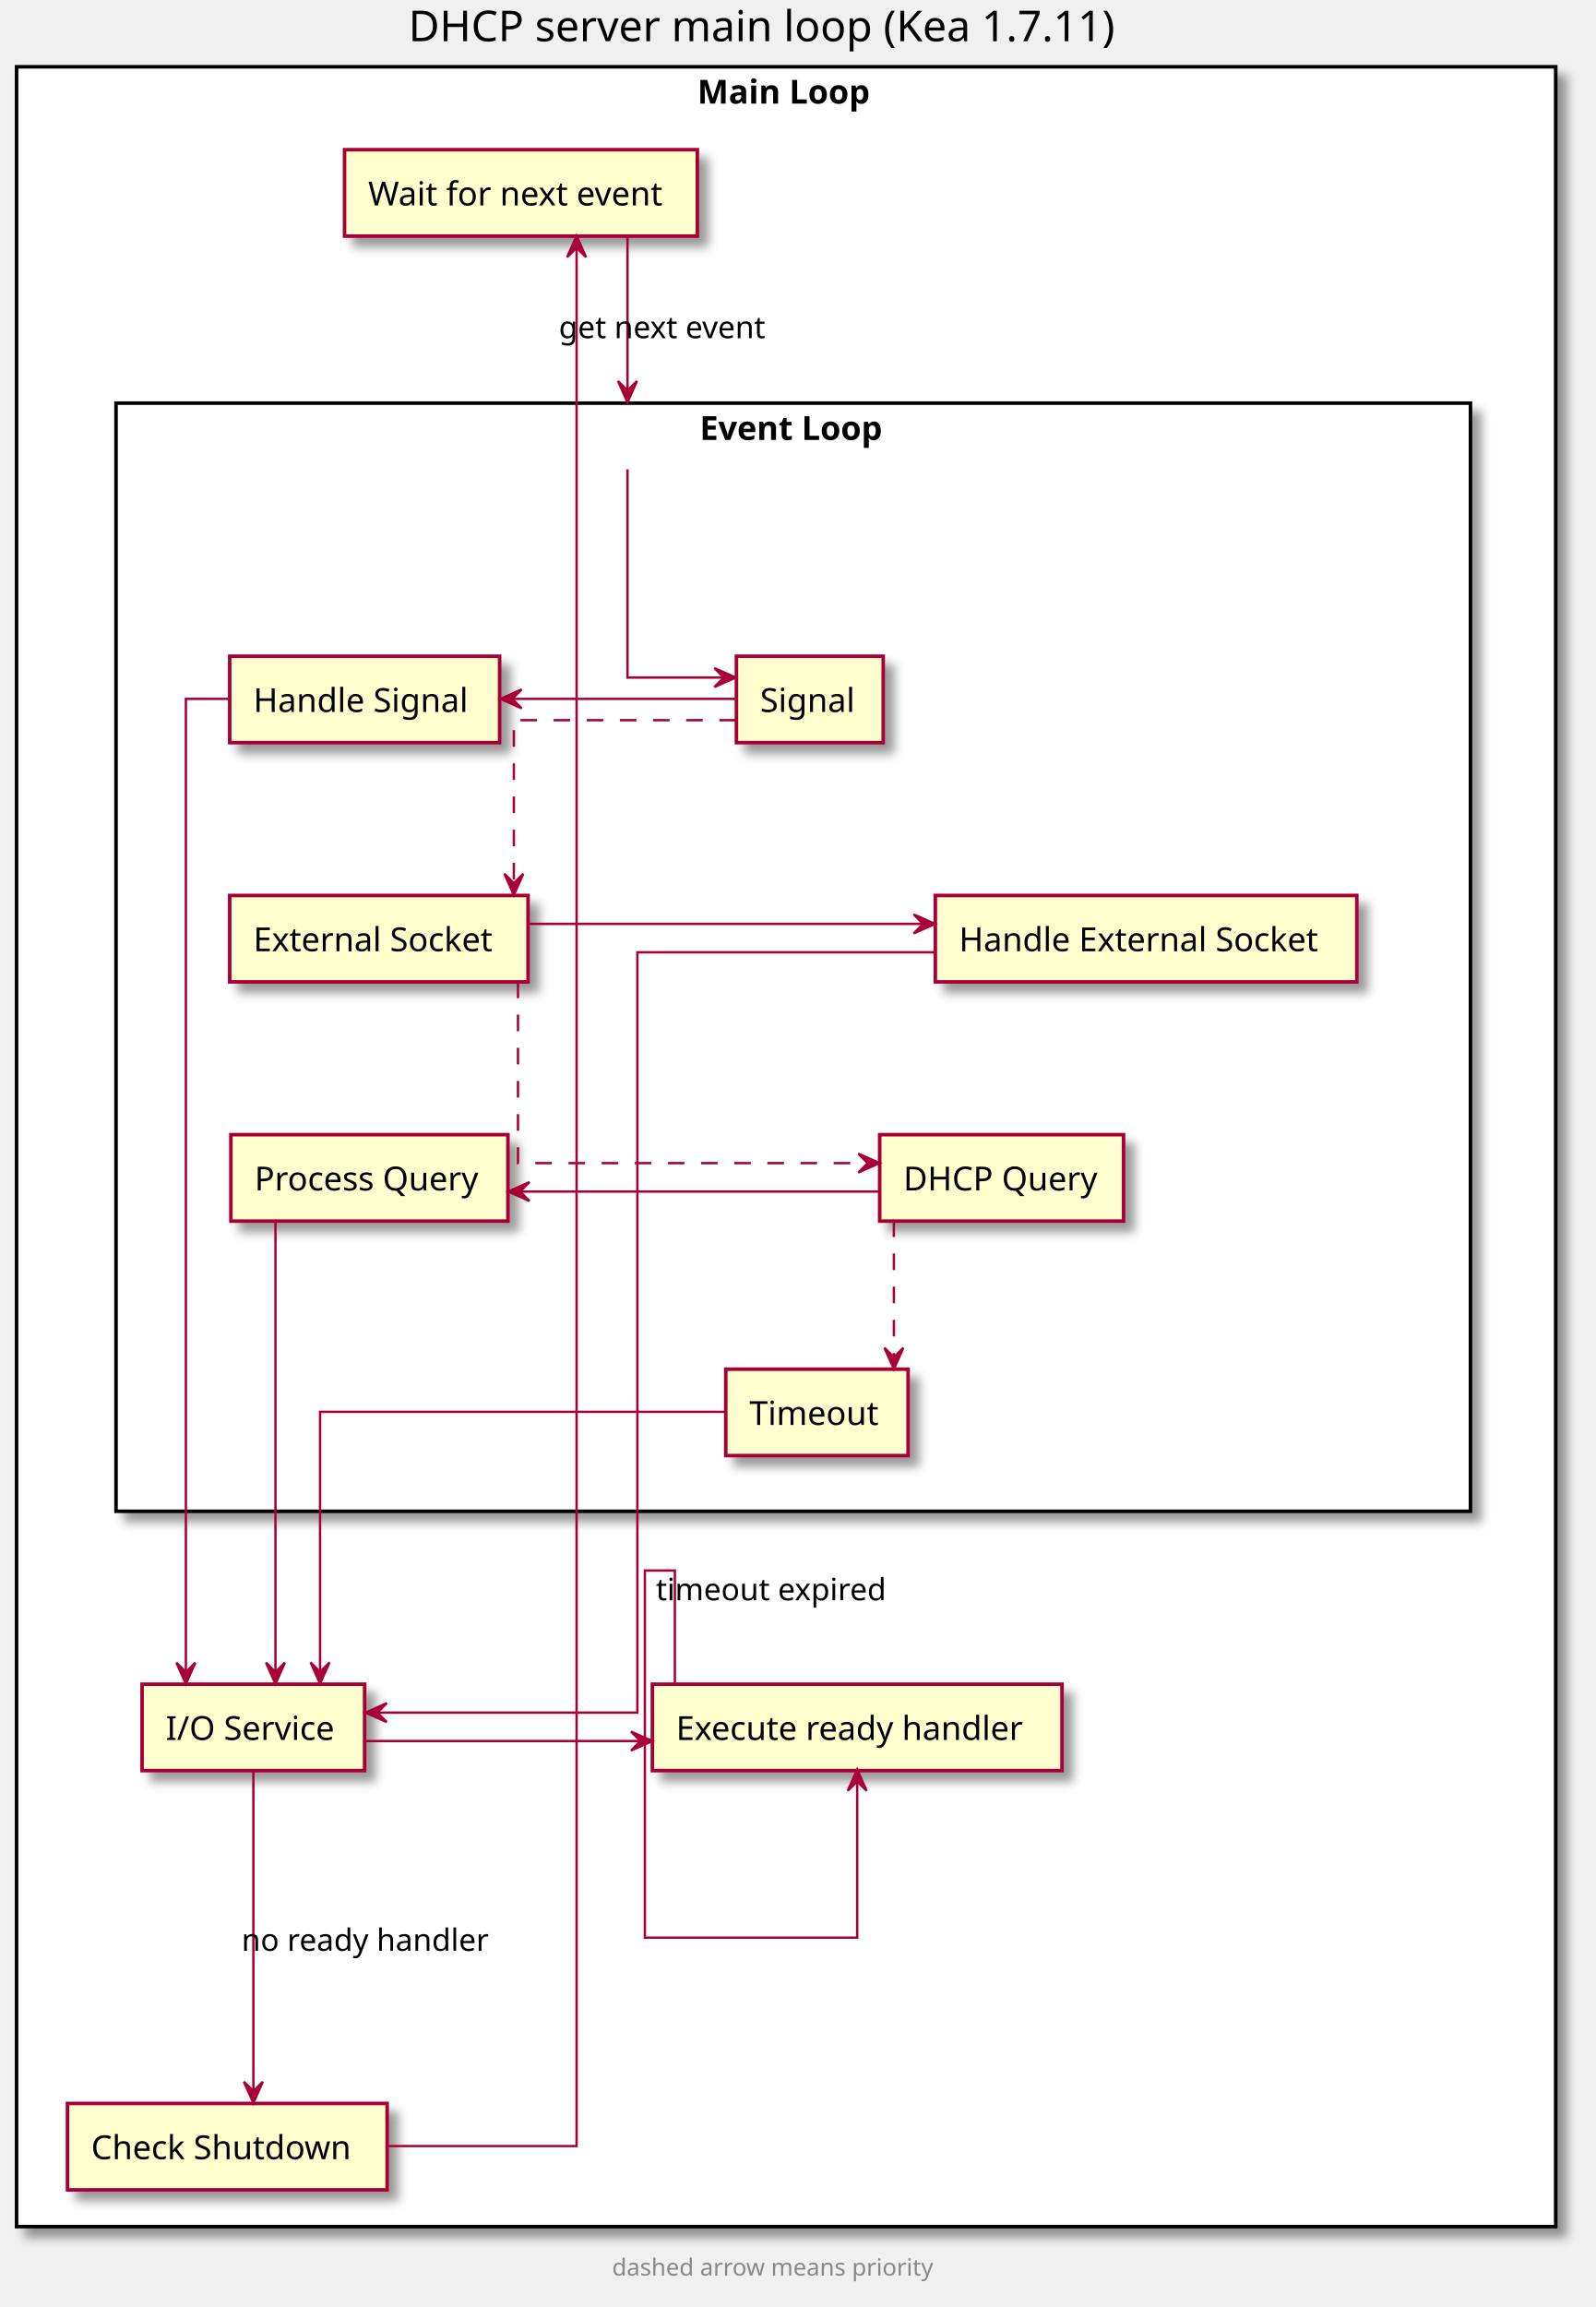
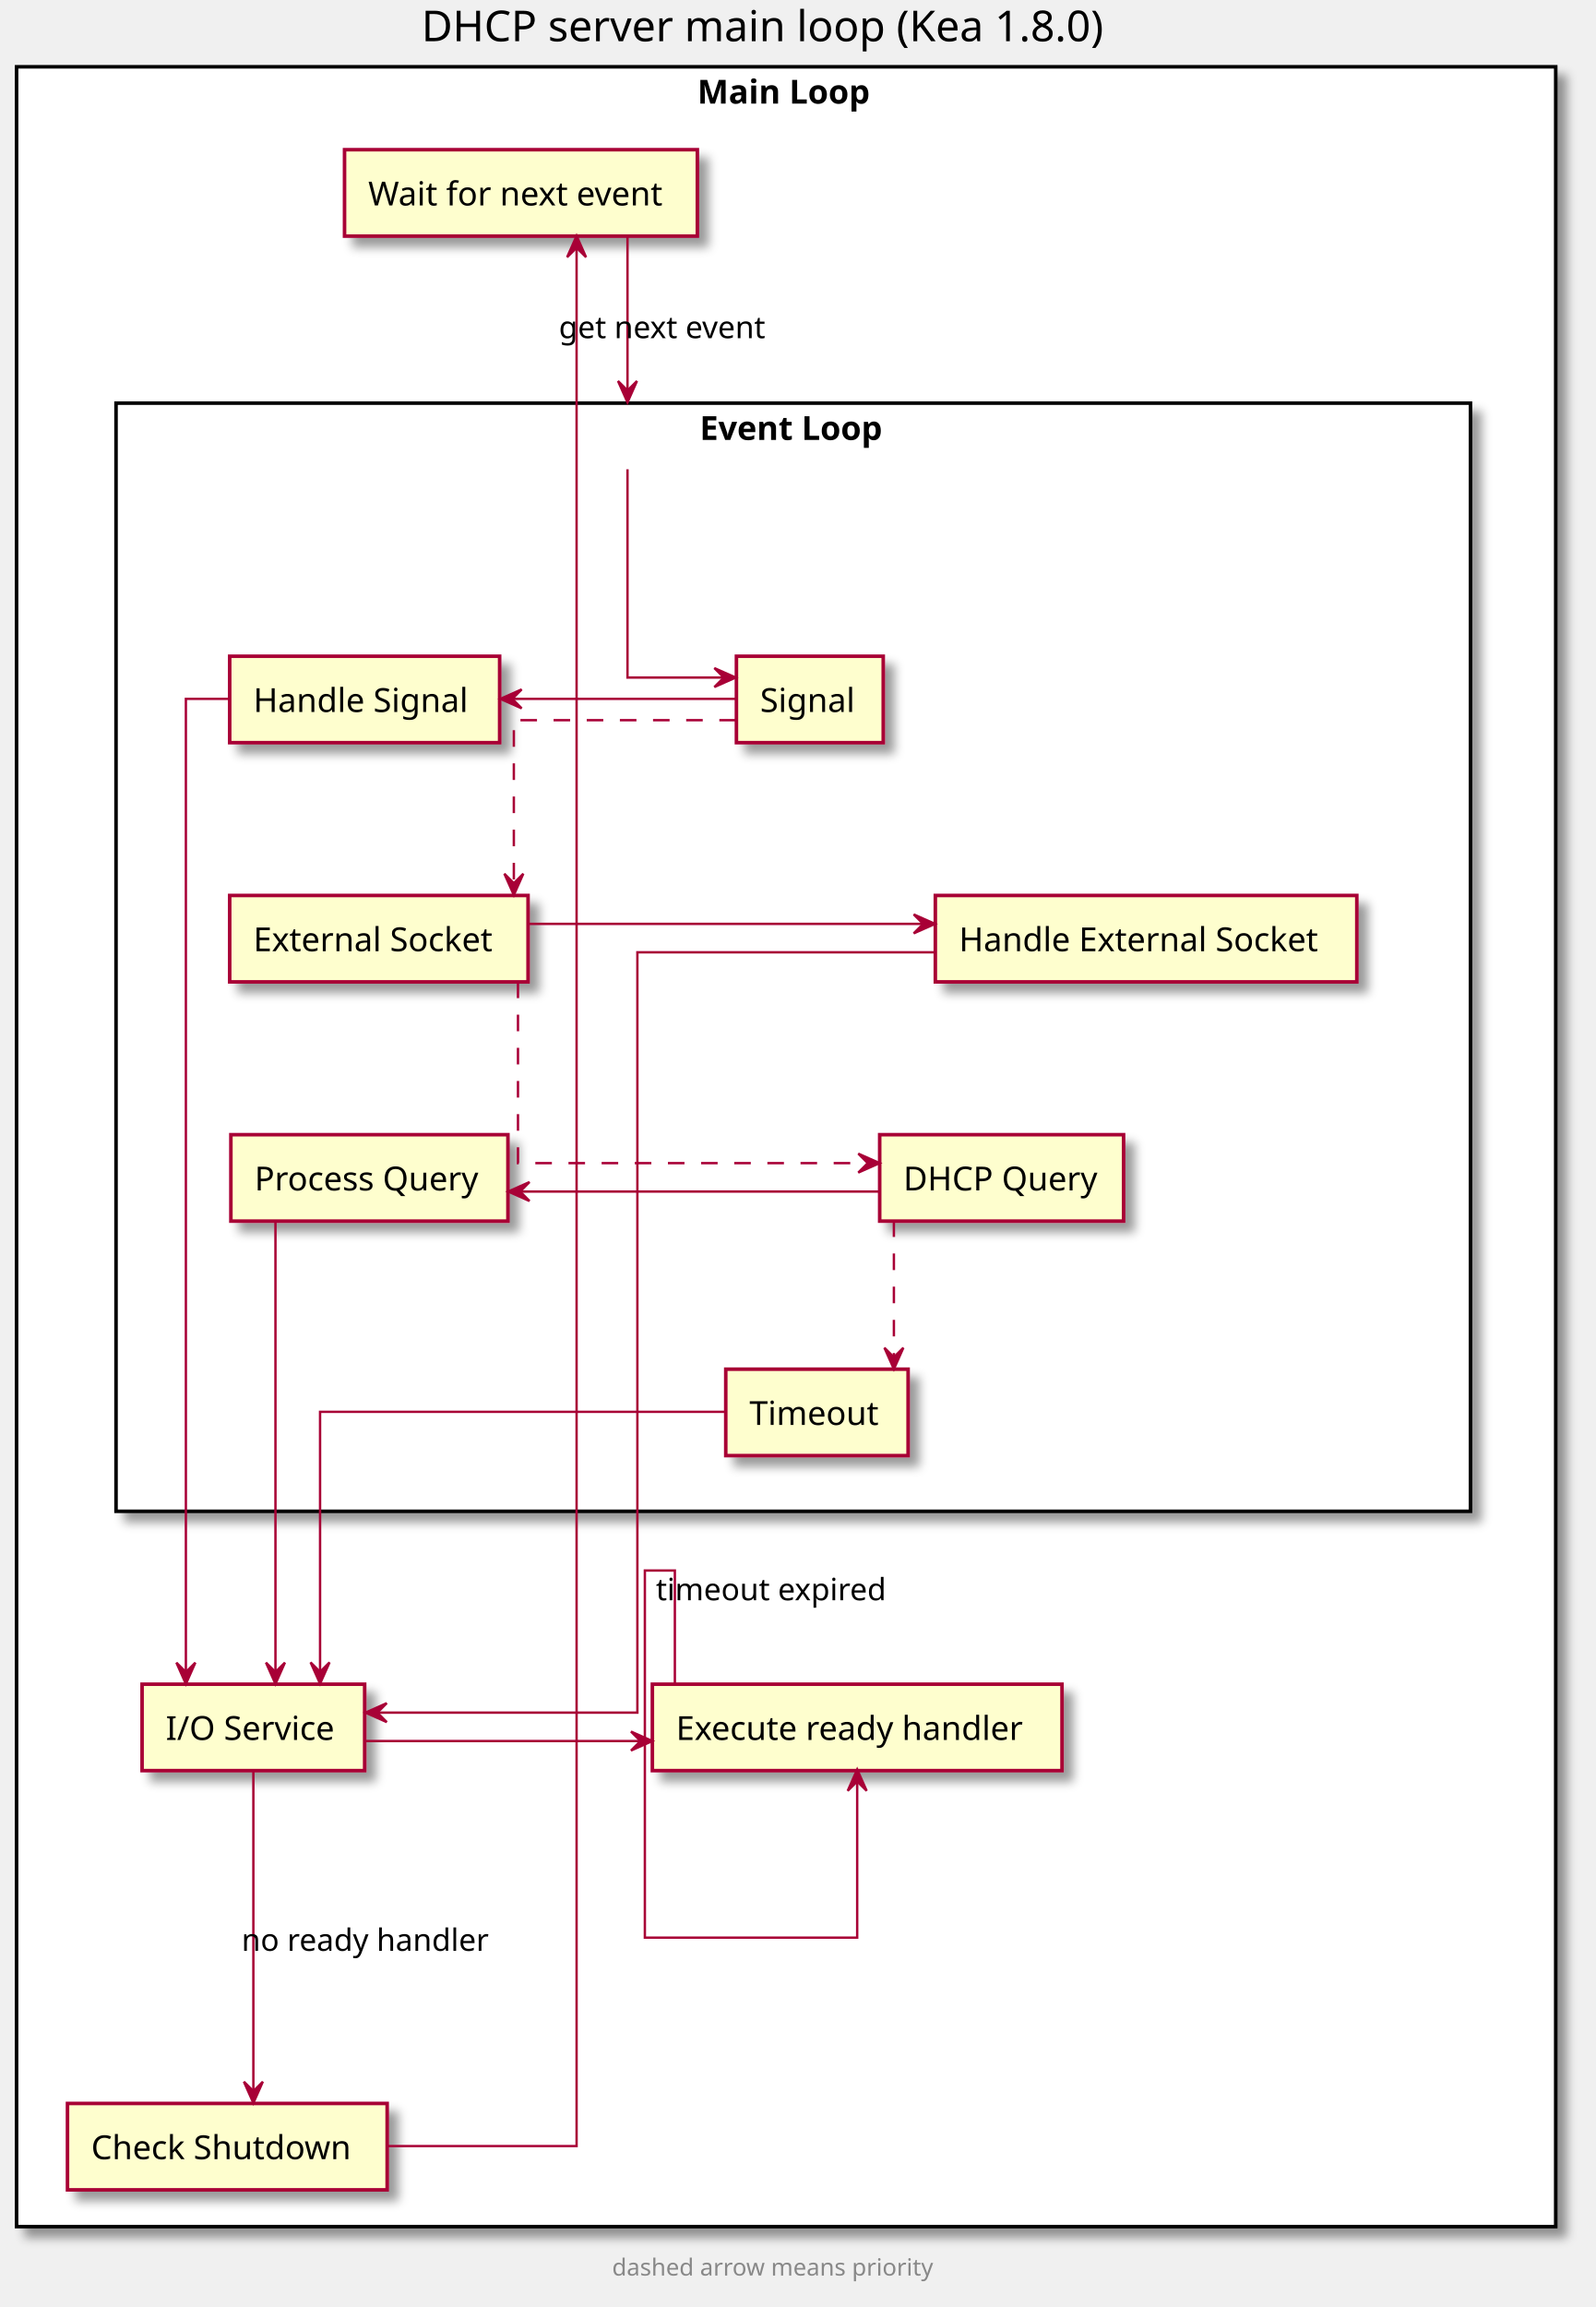
<svg xmlns="http://www.w3.org/2000/svg" contentScriptType="application/ecmascript" contentStyleType="text/css" height="974px" preserveAspectRatio="none" style="width:674px;height:974px;" version="1.1" viewBox="0 0 674 974" width="674px" zoomAndPan="magnify">
  <defs>
-     <filter height="300%" id="fmo0zo3oem75f" width="300%" x="-1" y="-1">
+     <filter height="300%" id="f1hatkcuz2d0l4" width="300%" x="-1" y="-1">
      <feGaussianBlur result="blurOut" stdDeviation="2.0" />
      <feColorMatrix in="blurOut" result="blurOut2" type="matrix" values="0 0 0 0 0 0 0 0 0 0 0 0 0 0 0 0 0 0 .4 0" />
      <feOffset dx="4.0" dy="4.0" in="blurOut2" result="blurOut3" />
      <feBlend in="SourceGraphic" in2="blurOut3" mode="normal" />
    </filter>
  </defs>
  <g>
-     <text fill="#000000" font-family="sans-serif" font-size="18" lengthAdjust="spacingAndGlyphs" textLength="311" x="172.5" y="17.402">DHCP server main loop (Kea 1.7.11)</text>
-     <rect fill="#FFFFFF" filter="url(#fmo0zo3oem75f)" height="911.86" style="stroke: #000000; stroke-width: 1.5;" width="650" x="7" y="28.199" />
+     <text fill="#000000" font-family="sans-serif" font-size="18" lengthAdjust="spacingAndGlyphs" textLength="300" x="178" y="17.402">DHCP server main loop (Kea 1.8.0)</text>
+     <rect fill="#FFFFFF" filter="url(#f1hatkcuz2d0l4)" height="911.86" style="stroke: #000000; stroke-width: 1.5;" width="650" x="7" y="28.199" />
    <text fill="#000000" font-family="sans-serif" font-size="14" font-weight="bold" lengthAdjust="spacingAndGlyphs" textLength="75" x="294.5" y="43.734">Main Loop</text>
-     <rect fill="#FFFFFF" filter="url(#fmo0zo3oem75f)" height="467.86" style="stroke: #000000; stroke-width: 1.5;" width="572" x="49" y="170.199" />
+     <rect fill="#FFFFFF" filter="url(#f1hatkcuz2d0l4)" height="467.86" style="stroke: #000000; stroke-width: 1.5;" width="572" x="49" y="170.199" />
    <text fill="#000000" font-family="sans-serif" font-size="14" font-weight="bold" lengthAdjust="spacingAndGlyphs" textLength="79" x="295.5" y="185.734">Event Loop</text>
-     <rect fill="#FEFECE" filter="url(#fmo0zo3oem75f)" height="36.488" style="stroke: #A80036; stroke-width: 1.5;" width="149" x="145.5" y="63.199" />
+     <rect fill="#FEFECE" filter="url(#f1hatkcuz2d0l4)" height="36.488" style="stroke: #A80036; stroke-width: 1.5;" width="149" x="145.5" y="63.199" />
    <text fill="#000000" font-family="sans-serif" font-size="14" lengthAdjust="spacingAndGlyphs" textLength="129" x="155.5" y="86.734">Wait for next event</text>
-     <rect fill="#FEFECE" filter="url(#fmo0zo3oem75f)" height="36.488" style="stroke: #A80036; stroke-width: 1.5;" width="135" x="28.5" y="888.059" />
+     <rect fill="#FEFECE" filter="url(#f1hatkcuz2d0l4)" height="36.488" style="stroke: #A80036; stroke-width: 1.5;" width="135" x="28.5" y="888.059" />
    <text fill="#000000" font-family="sans-serif" font-size="14" lengthAdjust="spacingAndGlyphs" textLength="115" x="38.5" y="911.594">Check Shutdown</text>
-     <rect fill="#FEFECE" filter="url(#fmo0zo3oem75f)" height="36.488" style="stroke: #A80036; stroke-width: 1.5;" width="77" x="306.5" y="578.059" />
+     <rect fill="#FEFECE" filter="url(#f1hatkcuz2d0l4)" height="36.488" style="stroke: #A80036; stroke-width: 1.5;" width="77" x="306.5" y="578.059" />
    <text fill="#000000" font-family="sans-serif" font-size="14" lengthAdjust="spacingAndGlyphs" textLength="57" x="316.5" y="601.594">Timeout</text>
-     <rect fill="#FEFECE" filter="url(#fmo0zo3oem75f)" height="36.488" style="stroke: #A80036; stroke-width: 1.5;" width="62" x="311" y="277.059" />
+     <rect fill="#FEFECE" filter="url(#f1hatkcuz2d0l4)" height="36.488" style="stroke: #A80036; stroke-width: 1.5;" width="62" x="311" y="277.059" />
    <text fill="#000000" font-family="sans-serif" font-size="14" lengthAdjust="spacingAndGlyphs" textLength="42" x="321" y="300.594">Signal</text>
-     <rect fill="#FEFECE" filter="url(#fmo0zo3oem75f)" height="36.488" style="stroke: #A80036; stroke-width: 1.5;" width="114" x="97" y="277.059" />
+     <rect fill="#FEFECE" filter="url(#f1hatkcuz2d0l4)" height="36.488" style="stroke: #A80036; stroke-width: 1.5;" width="114" x="97" y="277.059" />
    <text fill="#000000" font-family="sans-serif" font-size="14" lengthAdjust="spacingAndGlyphs" textLength="94" x="107" y="300.594">Handle Signal</text>
-     <rect fill="#FEFECE" filter="url(#fmo0zo3oem75f)" height="36.488" style="stroke: #A80036; stroke-width: 1.5;" width="126" x="97" y="378.059" />
+     <rect fill="#FEFECE" filter="url(#f1hatkcuz2d0l4)" height="36.488" style="stroke: #A80036; stroke-width: 1.5;" width="126" x="97" y="378.059" />
    <text fill="#000000" font-family="sans-serif" font-size="14" lengthAdjust="spacingAndGlyphs" textLength="106" x="107" y="401.594">External Socket</text>
-     <rect fill="#FEFECE" filter="url(#fmo0zo3oem75f)" height="36.488" style="stroke: #A80036; stroke-width: 1.5;" width="178" x="395" y="378.059" />
+     <rect fill="#FEFECE" filter="url(#f1hatkcuz2d0l4)" height="36.488" style="stroke: #A80036; stroke-width: 1.5;" width="178" x="395" y="378.059" />
    <text fill="#000000" font-family="sans-serif" font-size="14" lengthAdjust="spacingAndGlyphs" textLength="158" x="405" y="401.594">Handle External Socket</text>
-     <rect fill="#FEFECE" filter="url(#fmo0zo3oem75f)" height="36.488" style="stroke: #A80036; stroke-width: 1.5;" width="103" x="371.5" y="479.059" />
+     <rect fill="#FEFECE" filter="url(#f1hatkcuz2d0l4)" height="36.488" style="stroke: #A80036; stroke-width: 1.5;" width="103" x="371.5" y="479.059" />
    <text fill="#000000" font-family="sans-serif" font-size="14" lengthAdjust="spacingAndGlyphs" textLength="83" x="381.5" y="502.594">DHCP Query</text>
-     <rect fill="#FEFECE" filter="url(#fmo0zo3oem75f)" height="36.488" style="stroke: #A80036; stroke-width: 1.5;" width="117" x="97.5" y="479.059" />
+     <rect fill="#FEFECE" filter="url(#f1hatkcuz2d0l4)" height="36.488" style="stroke: #A80036; stroke-width: 1.5;" width="117" x="97.5" y="479.059" />
    <text fill="#000000" font-family="sans-serif" font-size="14" lengthAdjust="spacingAndGlyphs" textLength="97" x="107.5" y="502.594">Process Query</text>
-     <rect fill="#FEFECE" filter="url(#fmo0zo3oem75f)" height="36.488" style="stroke: #A80036; stroke-width: 1.5;" width="94" x="60" y="711.059" />
+     <rect fill="#FEFECE" filter="url(#f1hatkcuz2d0l4)" height="36.488" style="stroke: #A80036; stroke-width: 1.5;" width="94" x="60" y="711.059" />
    <text fill="#000000" font-family="sans-serif" font-size="14" lengthAdjust="spacingAndGlyphs" textLength="74" x="70" y="734.594">I/O Service</text>
-     <rect fill="#FEFECE" filter="url(#fmo0zo3oem75f)" height="36.488" style="stroke: #A80036; stroke-width: 1.5;" width="173" x="275.5" y="711.059" />
+     <rect fill="#FEFECE" filter="url(#f1hatkcuz2d0l4)" height="36.488" style="stroke: #A80036; stroke-width: 1.5;" width="173" x="275.5" y="711.059" />
    <text fill="#000000" font-family="sans-serif" font-size="14" lengthAdjust="spacingAndGlyphs" textLength="153" x="285.5" y="734.594">Execute ready handler</text>
    <path d="M265,99.379 C265,114.974 265,138.004 265,157.84 C265,160.32 265,162.75 265,165.109 C265,166.288 265,167.45 265,168.591 C265,168.877 265,169.161 265,169.444 C265,169.585 265,169.726 265,169.867 " fill="none" id="run-&gt;run_one" style="stroke: #A80036; stroke-width: 1.0;" />
    <polygon fill="#A80036" points="265,169.867,269,160.867,265,164.867,261,160.867,265,169.867" style="stroke: #A80036; stroke-width: 1.0;" />
    <text fill="#000000" font-family="sans-serif" font-size="13" lengthAdjust="spacingAndGlyphs" textLength="90" x="236" y="142.768">get next event</text>
    <path d="M265,198.129 C265,205.659 265,286.059 265,286.059 C265,286.059 305.68,286.059 305.68,286.059 " fill="none" id="run_one-&gt;signal" style="stroke: #A80036; stroke-width: 1.0;" />
    <polygon fill="#A80036" points="310.68,286.059,301.68,282.059,305.68,286.059,301.68,290.059,310.68,286.059" style="stroke: #A80036; stroke-width: 1.0;" />
    <path d="M310.96,295.059 C310.96,295.059 216.31,295.059 216.31,295.059 " fill="none" id="signal-&gt;handleSignal" style="stroke: #A80036; stroke-width: 1.0;" />
    <polygon fill="#A80036" points="211.31,295.059,220.31,299.059,216.31,295.059,220.31,291.059,211.31,295.059" style="stroke: #A80036; stroke-width: 1.0;" />
    <path d="M96.78,295.059 C86.25,295.059 78.5,295.059 78.5,295.059 C78.5,295.059 78.5,705.959 78.5,705.959 " fill="none" id="handleSignal-&gt;poll" style="stroke: #A80036; stroke-width: 1.0;" />
    <polygon fill="#A80036" points="78.5,710.959,82.5,701.959,78.5,705.959,74.5,701.959,78.5,710.959" style="stroke: #A80036; stroke-width: 1.0;" />
    <path d="M310.78,304.059 C273.76,304.059 217,304.059 217,304.059 C217,304.059 217,372.879 217,372.879 " fill="none" id="signal-&gt;external_socket" style="stroke: #A80036; stroke-width: 1.0; stroke-dasharray: 7.0,7.0;" />
    <polygon fill="#A80036" points="217,377.879,221,368.879,217,372.879,213,368.879,217,377.879" style="stroke: #A80036; stroke-width: 1.0;" />
    <path d="M223.24,390.059 C223.24,390.059 389.87,390.059 389.87,390.059 " fill="none" id="external_socket-&gt;handleExternalSocket" style="stroke: #A80036; stroke-width: 1.0;" />
    <polygon fill="#A80036" points="394.87,390.059,385.87,386.059,389.87,390.059,385.87,394.059,394.87,390.059" style="stroke: #A80036; stroke-width: 1.0;" />
    <path d="M394.76,402.059 C335.73,402.059 269.17,402.059 269.17,402.059 C269.17,402.059 269.17,723.059 269.17,723.059 C269.17,723.059 159.34,723.059 159.34,723.059 " fill="none" id="handleExternalSocket-&gt;poll" style="stroke: #A80036; stroke-width: 1.0;" />
    <polygon fill="#A80036" points="154.34,723.059,163.34,727.059,159.34,723.059,163.34,719.059,154.34,723.059" style="stroke: #A80036; stroke-width: 1.0;" />
    <path d="M218.75,414.379 C218.75,441.979 218.75,491.059 218.75,491.059 C218.75,491.059 366.46,491.059 366.46,491.059 " fill="none" id="external_socket-&gt;query" style="stroke: #A80036; stroke-width: 1.0; stroke-dasharray: 7.0,7.0;" />
    <polygon fill="#A80036" points="371.46,491.059,362.46,487.059,366.46,491.059,362.46,495.059,371.46,491.059" style="stroke: #A80036; stroke-width: 1.0;" />
    <path d="M371.2,503.059 C371.2,503.059 219.62,503.059 219.62,503.059 " fill="none" id="query-&gt;processQuery" style="stroke: #A80036; stroke-width: 1.0;" />
    <polygon fill="#A80036" points="214.62,503.059,223.62,507.059,219.62,503.059,223.62,499.059,214.62,503.059" style="stroke: #A80036; stroke-width: 1.0;" />
    <path d="M116.33,515.259 C116.33,515.259 116.33,705.939 116.33,705.939 " fill="none" id="processQuery-&gt;poll" style="stroke: #A80036; stroke-width: 1.0;" />
    <polygon fill="#A80036" points="116.33,710.939,120.33,701.939,116.33,705.939,112.33,701.939,116.33,710.939" style="stroke: #A80036; stroke-width: 1.0;" />
    <path d="M377.5,515.219 C377.5,515.219 377.5,573.019 377.5,573.019 " fill="none" id="query-&gt;timeout" style="stroke: #A80036; stroke-width: 1.0; stroke-dasharray: 7.0,7.0;" />
    <polygon fill="#A80036" points="377.5,578.019,381.5,569.019,377.5,573.019,373.5,569.019,377.5,578.019" style="stroke: #A80036; stroke-width: 1.0;" />
    <path d="M306.02,596.059 C245.34,596.059 135.17,596.059 135.17,596.059 C135.17,596.059 135.17,705.849 135.17,705.849 " fill="none" id="timeout-&gt;poll" style="stroke: #A80036; stroke-width: 1.0;" />
    <polygon fill="#A80036" points="135.17,710.849,139.17,701.849,135.17,705.849,131.17,701.849,135.17,710.849" style="stroke: #A80036; stroke-width: 1.0;" />
    <text fill="#000000" font-family="sans-serif" font-size="13" lengthAdjust="spacingAndGlyphs" textLength="100" x="277" y="675.628">timeout expired</text>
    <path d="M154.07,735.059 C154.07,735.059 270.48,735.059 270.48,735.059 " fill="none" id="poll-&gt;ready" style="stroke: #A80036; stroke-width: 1.0;" />
    <polygon fill="#A80036" points="275.48,735.059,266.48,731.059,270.48,735.059,266.48,739.059,275.48,735.059" style="stroke: #A80036; stroke-width: 1.0;" />
    <path d="M107,747.339 C107,747.339 107,882.879 107,882.879 " fill="none" id="poll-&gt;shutdown" style="stroke: #A80036; stroke-width: 1.0;" />
    <polygon fill="#A80036" points="107,887.879,111,878.879,107,882.879,103,878.879,107,887.879" style="stroke: #A80036; stroke-width: 1.0;" />
    <text fill="#000000" font-family="sans-serif" font-size="13" lengthAdjust="spacingAndGlyphs" textLength="105" x="102" y="823.628">no ready handler</text>
    <path d="M285,711.029 C285,691.479 285,663.059 285,663.059 C285,663.059 272.33,663.059 272.33,663.059 C272.33,663.059 272.33,818.059 272.33,818.059 C272.33,818.059 362,818.059 362,818.059 C362,818.059 362,752.069 362,752.069 " fill="none" id="ready-&gt;ready" style="stroke: #A80036; stroke-width: 1.0;" />
    <polygon fill="#A80036" points="362,747.069,358,756.069,362,752.069,366,756.069,362,747.069" style="stroke: #A80036; stroke-width: 1.0;" />
    <path d="M243.5,104.579 C243.5,104.579 243.5,906.059 243.5,906.059 C243.5,906.059 202.48,906.059 163.71,906.059 " fill="none" id="run&lt;-shutdown" style="stroke: #A80036; stroke-width: 1.0;" />
    <polygon fill="#A80036" points="243.5,99.579,239.5,108.579,243.5,104.579,247.5,108.579,243.5,99.579" style="stroke: #A80036; stroke-width: 1.0;" />
    <text fill="#888888" font-family="sans-serif" font-size="10" lengthAdjust="spacingAndGlyphs" textLength="139" x="258.5" y="960.727">dashed arrow means priority</text>
  </g>
</svg>
